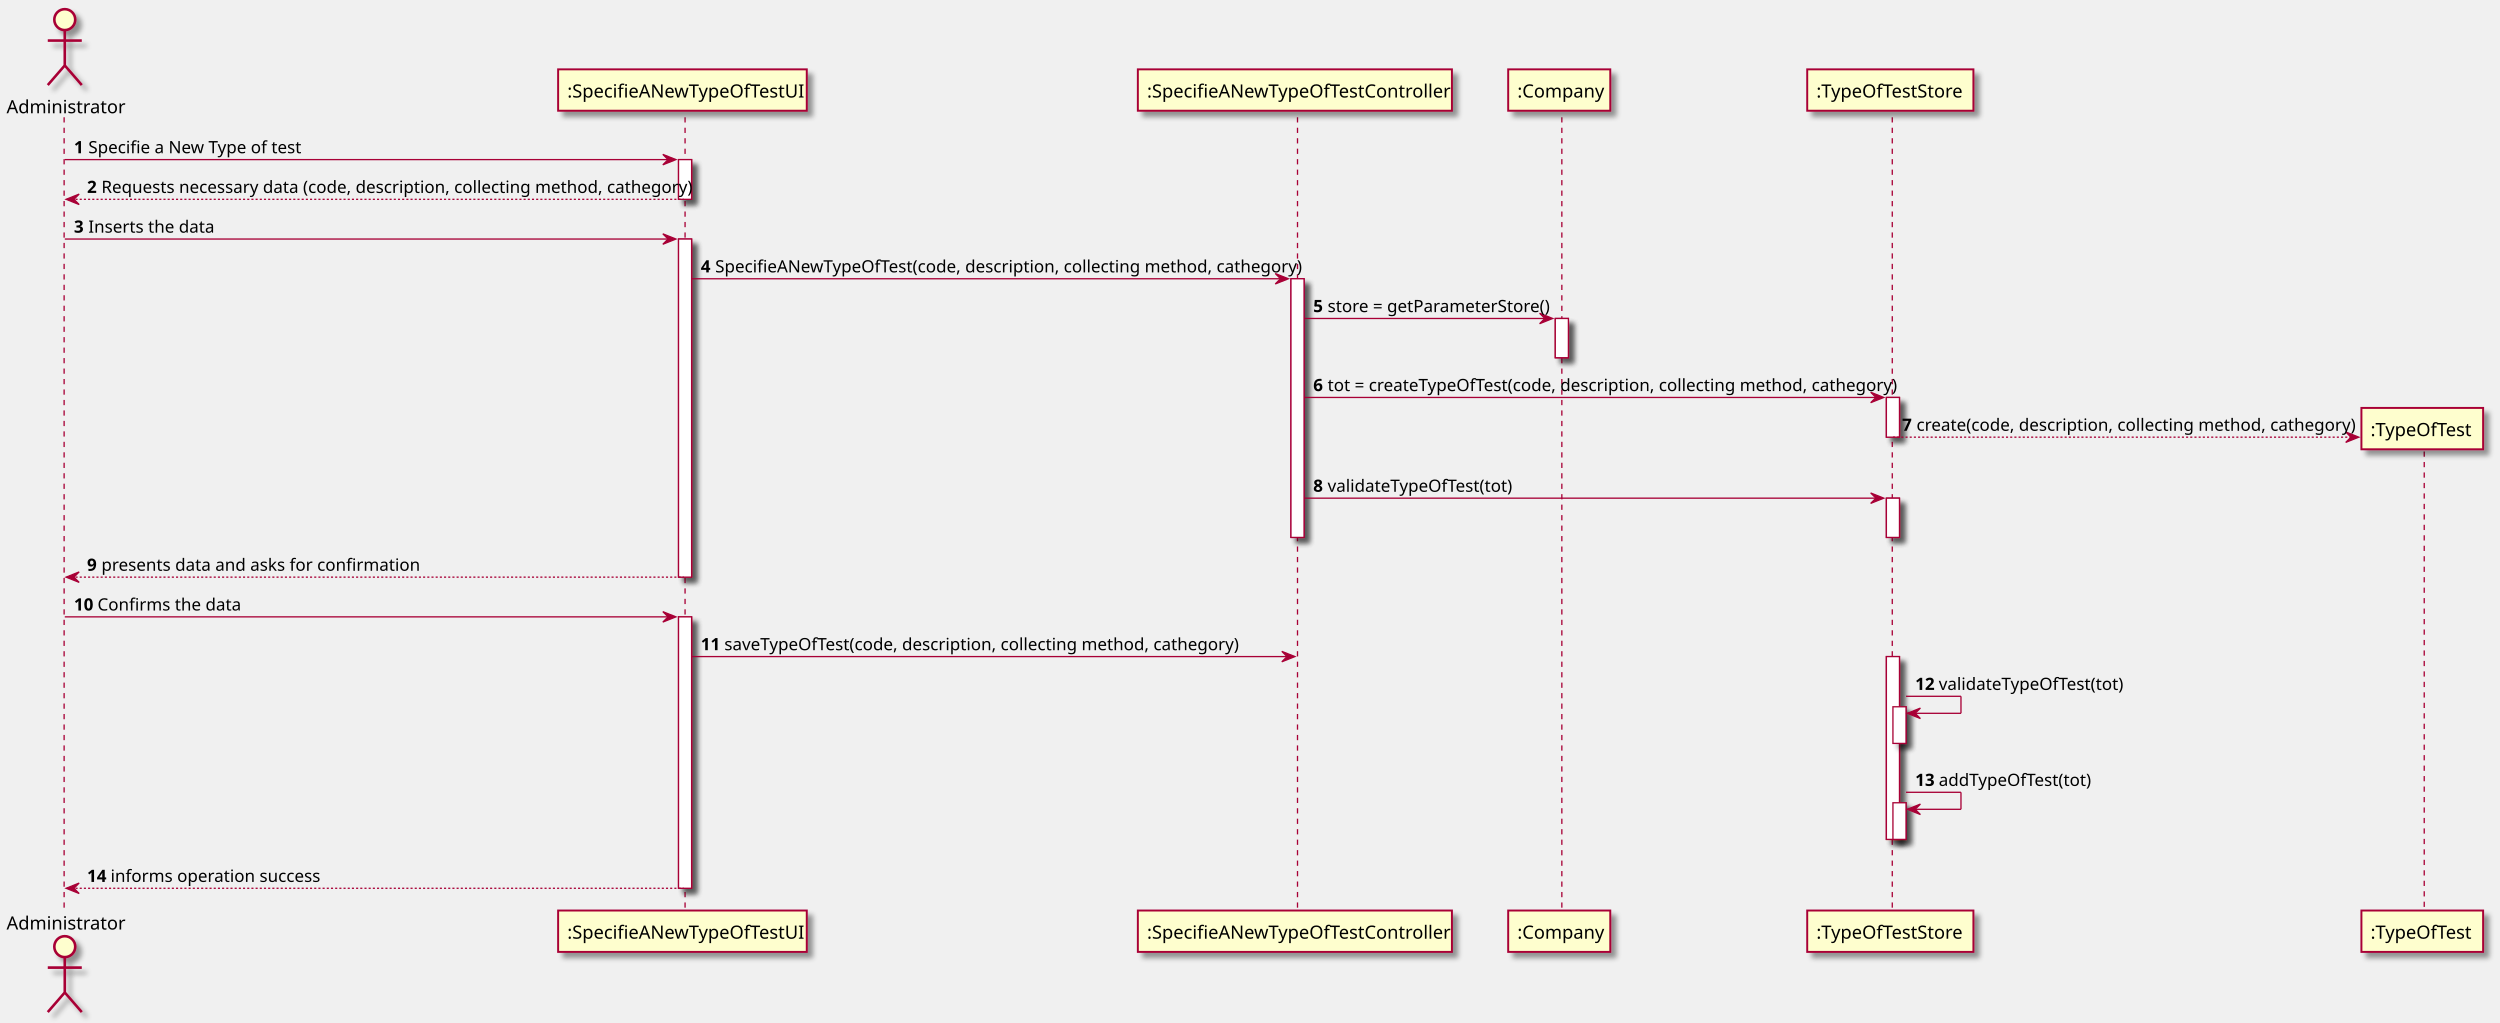
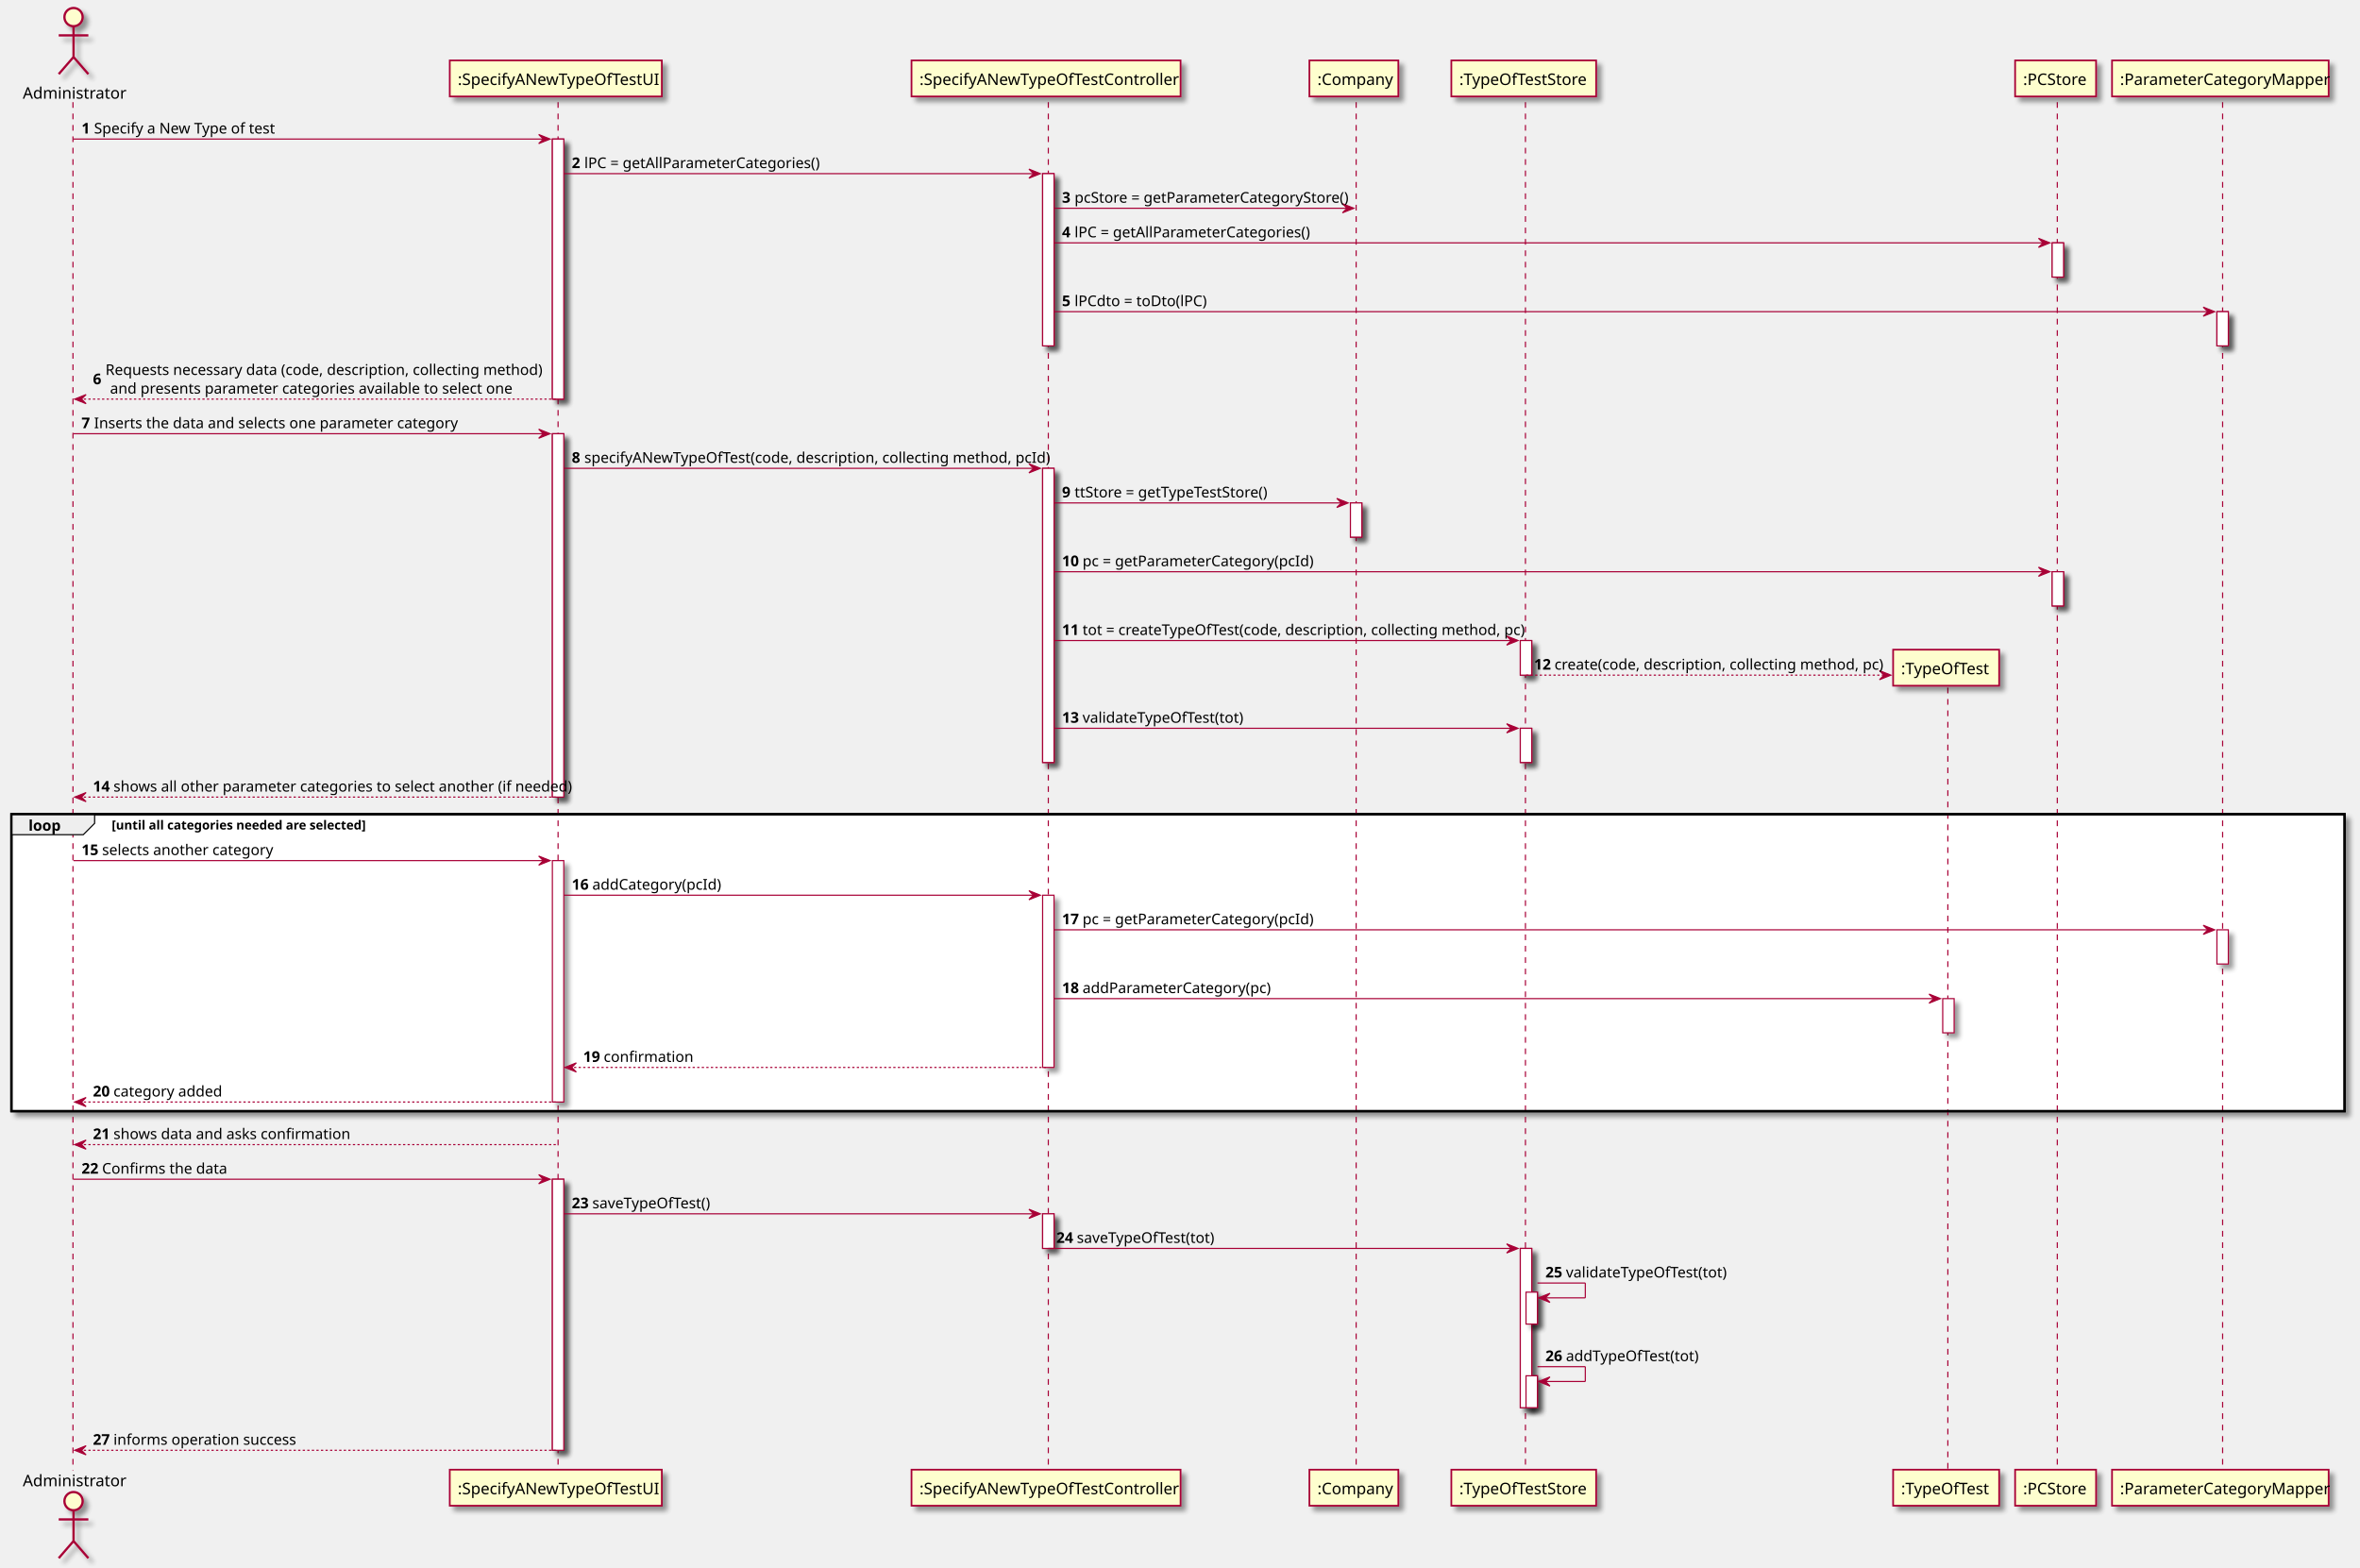
- <svg xmlns="http://www.w3.org/2000/svg" contentScriptType="application/ecmascript" contentStyleType="text/css" height="977.5px" preserveAspectRatio="none" style="width:2388px;height:977px;" version="1.1" viewBox="0 0 2388 977" width="2388.75px" zoomAndPan="magnify">
+ <svg xmlns="http://www.w3.org/2000/svg" contentScriptType="application/ecmascript" contentStyleType="text/css" height="1375px" preserveAspectRatio="none" style="width:2070px;height:1375px;" version="1.1" viewBox="0 0 2070 1375" width="2070px" zoomAndPan="magnify">
  <defs>
-     <filter height="300%" id="f1lvmnjxryd5dr" width="300%" x="-1" y="-1">
-       <feGaussianBlur result="blurOut" stdDeviation="2.5" />
+     <filter height="300%" id="f1ta4ekuv0ef0b" width="300%" x="-1" y="-1">
+       <feGaussianBlur result="blurOut" stdDeviation="2.0" />
      <feColorMatrix in="blurOut" result="blurOut2" type="matrix" values="0 0 0 0 0 0 0 0 0 0 0 0 0 0 0 0 0 0 .4 0" />
-       <feOffset dx="5.0" dy="5.0" in="blurOut2" result="blurOut3" />
+       <feOffset dx="4.0" dy="4.0" in="blurOut2" result="blurOut3" />
      <feBlend in="SourceGraphic" in2="blurOut3" mode="normal" />
    </filter>
  </defs>
  <g>
-     <rect fill="#FFFFFF" filter="url(#f1lvmnjxryd5dr)" height="37.94" style="stroke:#A80036;stroke-width:1.25;" width="12.5" x="648.125" y="152.451" />
-     <rect fill="#FFFFFF" filter="url(#f1lvmnjxryd5dr)" height="322.959" style="stroke:#A80036;stroke-width:1.25;" width="12.5" x="648.125" y="228.33" />
-     <rect fill="#FFFFFF" filter="url(#f1lvmnjxryd5dr)" height="259.258" style="stroke:#A80036;stroke-width:1.25;" width="12.5" x="648.125" y="589.229" />
-     <rect fill="#FFFFFF" filter="url(#f1lvmnjxryd5dr)" height="247.08" style="stroke:#A80036;stroke-width:1.25;" width="12.5" x="1233.125" y="266.269" />
-     <rect fill="#FFFFFF" filter="url(#f1lvmnjxryd5dr)" height="37.5" style="stroke:#A80036;stroke-width:1.25;" width="12.5" x="1485.625" y="304.209" />
-     <rect fill="#FFFFFF" filter="url(#f1lvmnjxryd5dr)" height="37.94" style="stroke:#A80036;stroke-width:1.25;" width="12.5" x="1801.875" y="379.648" />
-     <rect fill="#FFFFFF" filter="url(#f1lvmnjxryd5dr)" height="37.5" style="stroke:#A80036;stroke-width:1.25;" width="12.5" x="1801.875" y="475.85" />
-     <rect fill="#FFFFFF" filter="url(#f1lvmnjxryd5dr)" height="174.629" style="stroke:#A80036;stroke-width:1.25;" width="12.5" x="1801.875" y="627.168" />
-     <rect fill="#FFFFFF" filter="url(#f1lvmnjxryd5dr)" height="35" style="stroke:#A80036;stroke-width:1.25;" width="12.5" x="1808.125" y="675.107" />
-     <rect fill="#FFFFFF" filter="url(#f1lvmnjxryd5dr)" height="35" style="stroke:#A80036;stroke-width:1.25;" width="12.5" x="1808.125" y="766.797" />
-     <line style="stroke:#A80036;stroke-width:1.25;stroke-dasharray:5.0,5.0;" x1="61.25" x2="61.25" y1="112.012" y2="870.986" />
-     <line style="stroke:#A80036;stroke-width:1.25;stroke-dasharray:5.0,5.0;" x1="654.375" x2="654.375" y1="112.012" y2="870.986" />
-     <line style="stroke:#A80036;stroke-width:1.25;stroke-dasharray:5.0,5.0;" x1="1239.375" x2="1239.375" y1="112.012" y2="870.986" />
-     <line style="stroke:#A80036;stroke-width:1.25;stroke-dasharray:5.0,5.0;" x1="1491.875" x2="1491.875" y1="112.012" y2="870.986" />
-     <line style="stroke:#A80036;stroke-width:1.25;stroke-dasharray:5.0,5.0;" x1="1807.5" x2="1807.5" y1="112.012" y2="870.986" />
-     <line style="stroke:#A80036;stroke-width:1.25;stroke-dasharray:5.0,5.0;" x1="2315.625" x2="2315.625" y1="431.279" y2="870.986" />
-     <text fill="#000000" font-family="sans-serif" font-size="17.5" lengthAdjust="spacing" textLength="103.75" x="6.25" y="108.166">Administrator</text>
-     <ellipse cx="61.875" cy="18.75" fill="#FEFECE" filter="url(#f1lvmnjxryd5dr)" rx="10" ry="10" style="stroke:#A80036;stroke-width:2.5;" />
-     <path d="M61.875,28.75 L61.875,62.5 M45.625,38.75 L78.125,38.75 M61.875,62.5 L45.625,81.25 M61.875,62.5 L78.125,81.25 " fill="none" filter="url(#f1lvmnjxryd5dr)" style="stroke:#A80036;stroke-width:2.5;" />
-     <text fill="#000000" font-family="sans-serif" font-size="17.5" lengthAdjust="spacing" textLength="103.75" x="6.25" y="887.903">Administrator</text>
-     <ellipse cx="61.875" cy="904.248" fill="#FEFECE" filter="url(#f1lvmnjxryd5dr)" rx="10" ry="10" style="stroke:#A80036;stroke-width:2.5;" />
-     <path d="M61.875,914.248 L61.875,947.998 M45.625,924.248 L78.125,924.248 M61.875,947.998 L45.625,966.748 M61.875,947.998 L78.125,966.748 " fill="none" filter="url(#f1lvmnjxryd5dr)" style="stroke:#A80036;stroke-width:2.5;" />
-     <rect fill="#FEFECE" filter="url(#f1lvmnjxryd5dr)" height="39.512" style="stroke:#A80036;stroke-width:1.875;" width="237.5" x="533.125" y="66.25" />
-     <text fill="#000000" font-family="sans-serif" font-size="17.5" lengthAdjust="spacing" textLength="220" x="541.875" y="93.166">:SpecifieANewTypeOfTestUI</text>
-     <rect fill="#FEFECE" filter="url(#f1lvmnjxryd5dr)" height="39.512" style="stroke:#A80036;stroke-width:1.875;" width="237.5" x="533.125" y="869.736" />
-     <text fill="#000000" font-family="sans-serif" font-size="17.5" lengthAdjust="spacing" textLength="220" x="541.875" y="896.653">:SpecifieANewTypeOfTestUI</text>
-     <rect fill="#FEFECE" filter="url(#f1lvmnjxryd5dr)" height="39.512" style="stroke:#A80036;stroke-width:1.875;" width="300" x="1086.875" y="66.25" />
-     <text fill="#000000" font-family="sans-serif" font-size="17.5" lengthAdjust="spacing" textLength="282.5" x="1095.625" y="93.166">:SpecifieANewTypeOfTestController</text>
-     <rect fill="#FEFECE" filter="url(#f1lvmnjxryd5dr)" height="39.512" style="stroke:#A80036;stroke-width:1.875;" width="300" x="1086.875" y="869.736" />
-     <text fill="#000000" font-family="sans-serif" font-size="17.5" lengthAdjust="spacing" textLength="282.5" x="1095.625" y="896.653">:SpecifieANewTypeOfTestController</text>
-     <rect fill="#FEFECE" filter="url(#f1lvmnjxryd5dr)" height="39.512" style="stroke:#A80036;stroke-width:1.875;" width="97.5" x="1440.625" y="66.25" />
-     <text fill="#000000" font-family="sans-serif" font-size="17.5" lengthAdjust="spacing" textLength="80" x="1449.375" y="93.166">:Company</text>
-     <rect fill="#FEFECE" filter="url(#f1lvmnjxryd5dr)" height="39.512" style="stroke:#A80036;stroke-width:1.875;" width="97.5" x="1440.625" y="869.736" />
-     <text fill="#000000" font-family="sans-serif" font-size="17.5" lengthAdjust="spacing" textLength="80" x="1449.375" y="896.653">:Company</text>
-     <rect fill="#FEFECE" filter="url(#f1lvmnjxryd5dr)" height="39.512" style="stroke:#A80036;stroke-width:1.875;" width="158.75" x="1726.25" y="66.25" />
-     <text fill="#000000" font-family="sans-serif" font-size="17.5" lengthAdjust="spacing" textLength="141.25" x="1735" y="93.166">:TypeOfTestStore</text>
-     <rect fill="#FEFECE" filter="url(#f1lvmnjxryd5dr)" height="39.512" style="stroke:#A80036;stroke-width:1.875;" width="158.75" x="1726.25" y="869.736" />
-     <text fill="#000000" font-family="sans-serif" font-size="17.5" lengthAdjust="spacing" textLength="141.25" x="1735" y="896.653">:TypeOfTestStore</text>
-     <rect fill="#FEFECE" filter="url(#f1lvmnjxryd5dr)" height="39.512" style="stroke:#A80036;stroke-width:1.875;" width="116.25" x="2255.625" y="869.736" />
-     <text fill="#000000" font-family="sans-serif" font-size="17.5" lengthAdjust="spacing" textLength="98.75" x="2264.375" y="896.653">:TypeOfTest</text>
-     <rect fill="#FFFFFF" filter="url(#f1lvmnjxryd5dr)" height="37.94" style="stroke:#A80036;stroke-width:1.25;" width="12.5" x="648.125" y="152.451" />
-     <rect fill="#FFFFFF" filter="url(#f1lvmnjxryd5dr)" height="322.959" style="stroke:#A80036;stroke-width:1.25;" width="12.5" x="648.125" y="228.33" />
-     <rect fill="#FFFFFF" filter="url(#f1lvmnjxryd5dr)" height="259.258" style="stroke:#A80036;stroke-width:1.25;" width="12.5" x="648.125" y="589.229" />
-     <rect fill="#FFFFFF" filter="url(#f1lvmnjxryd5dr)" height="247.08" style="stroke:#A80036;stroke-width:1.25;" width="12.5" x="1233.125" y="266.269" />
-     <rect fill="#FFFFFF" filter="url(#f1lvmnjxryd5dr)" height="37.5" style="stroke:#A80036;stroke-width:1.25;" width="12.5" x="1485.625" y="304.209" />
-     <rect fill="#FFFFFF" filter="url(#f1lvmnjxryd5dr)" height="37.94" style="stroke:#A80036;stroke-width:1.25;" width="12.5" x="1801.875" y="379.648" />
-     <rect fill="#FFFFFF" filter="url(#f1lvmnjxryd5dr)" height="37.5" style="stroke:#A80036;stroke-width:1.25;" width="12.5" x="1801.875" y="475.85" />
-     <rect fill="#FFFFFF" filter="url(#f1lvmnjxryd5dr)" height="174.629" style="stroke:#A80036;stroke-width:1.25;" width="12.5" x="1801.875" y="627.168" />
-     <rect fill="#FFFFFF" filter="url(#f1lvmnjxryd5dr)" height="35" style="stroke:#A80036;stroke-width:1.25;" width="12.5" x="1808.125" y="675.107" />
-     <rect fill="#FFFFFF" filter="url(#f1lvmnjxryd5dr)" height="35" style="stroke:#A80036;stroke-width:1.25;" width="12.5" x="1808.125" y="766.797" />
-     <polygon fill="#A80036" points="633.125,147.451,645.625,152.451,633.125,157.451,638.125,152.451" style="stroke:#A80036;stroke-width:1.25;" />
-     <line style="stroke:#A80036;stroke-width:1.25;" x1="61.875" x2="640.625" y1="152.451" y2="152.451" />
-     <text fill="#000000" font-family="sans-serif" font-size="16.25" font-weight="bold" lengthAdjust="spacing" textLength="8.75" x="70.625" y="146.381">1</text>
-     <text fill="#000000" font-family="sans-serif" font-size="16.25" lengthAdjust="spacing" textLength="197.5" x="84.375" y="146.381">Specifie a New Type of test</text>
-     <polygon fill="#A80036" points="75.625,185.391,63.125,190.391,75.625,195.391,70.625,190.391" style="stroke:#A80036;stroke-width:1.25;" />
-     <line style="stroke:#A80036;stroke-width:1.25;stroke-dasharray:2.0,2.0;" x1="68.125" x2="653.125" y1="190.391" y2="190.391" />
-     <text fill="#000000" font-family="sans-serif" font-size="16.25" font-weight="bold" lengthAdjust="spacing" textLength="8.75" x="83.125" y="184.32">2</text>
-     <text fill="#000000" font-family="sans-serif" font-size="16.25" lengthAdjust="spacing" textLength="542.5" x="96.875" y="184.32">Requests necessary data (code, description, collecting method, cathegory)</text>
-     <polygon fill="#A80036" points="633.125,223.33,645.625,228.33,633.125,233.33,638.125,228.33" style="stroke:#A80036;stroke-width:1.25;" />
-     <line style="stroke:#A80036;stroke-width:1.25;" x1="61.875" x2="640.625" y1="228.33" y2="228.33" />
-     <text fill="#000000" font-family="sans-serif" font-size="16.25" font-weight="bold" lengthAdjust="spacing" textLength="8.75" x="70.625" y="222.26">3</text>
-     <text fill="#000000" font-family="sans-serif" font-size="16.25" lengthAdjust="spacing" textLength="112.5" x="84.375" y="222.26">Inserts the data</text>
-     <polygon fill="#A80036" points="1218.125,261.269,1230.625,266.269,1218.125,271.269,1223.125,266.269" style="stroke:#A80036;stroke-width:1.25;" />
-     <line style="stroke:#A80036;stroke-width:1.25;" x1="660.625" x2="1225.625" y1="266.269" y2="266.269" />
-     <text fill="#000000" font-family="sans-serif" font-size="16.25" font-weight="bold" lengthAdjust="spacing" textLength="8.75" x="669.375" y="260.199">4</text>
-     <text fill="#000000" font-family="sans-serif" font-size="16.25" lengthAdjust="spacing" textLength="535" x="683.125" y="260.199">SpecifieANewTypeOfTest(code, description, collecting method, cathegory)</text>
-     <polygon fill="#A80036" points="1470.625,299.209,1483.125,304.209,1470.625,309.209,1475.625,304.209" style="stroke:#A80036;stroke-width:1.25;" />
-     <line style="stroke:#A80036;stroke-width:1.25;" x1="1245.625" x2="1478.125" y1="304.209" y2="304.209" />
-     <text fill="#000000" font-family="sans-serif" font-size="16.25" font-weight="bold" lengthAdjust="spacing" textLength="8.75" x="1254.375" y="298.138">5</text>
-     <text fill="#000000" font-family="sans-serif" font-size="16.25" lengthAdjust="spacing" textLength="202.5" x="1268.125" y="298.138">store = getParameterStore()</text>
-     <polygon fill="#A80036" points="1786.875,374.648,1799.375,379.648,1786.875,384.648,1791.875,379.648" style="stroke:#A80036;stroke-width:1.25;" />
-     <line style="stroke:#A80036;stroke-width:1.25;" x1="1245.625" x2="1794.375" y1="379.648" y2="379.648" />
-     <text fill="#000000" font-family="sans-serif" font-size="16.25" font-weight="bold" lengthAdjust="spacing" textLength="8.75" x="1254.375" y="373.578">6</text>
-     <text fill="#000000" font-family="sans-serif" font-size="16.25" lengthAdjust="spacing" textLength="518.75" x="1268.125" y="373.578">tot = createTypeOfTest(code, description, collecting method, cathegory)</text>
-     <polygon fill="#A80036" points="2240.625,412.588,2253.125,417.588,2240.625,422.588,2245.625,417.588" style="stroke:#A80036;stroke-width:1.25;" />
-     <line style="stroke:#A80036;stroke-width:1.25;stroke-dasharray:2.0,2.0;" x1="1808.125" x2="2248.125" y1="417.588" y2="417.588" />
-     <text fill="#000000" font-family="sans-serif" font-size="16.25" font-weight="bold" lengthAdjust="spacing" textLength="8.75" x="1816.875" y="411.517">7</text>
-     <text fill="#000000" font-family="sans-serif" font-size="16.25" lengthAdjust="spacing" textLength="397.5" x="1830.625" y="411.517">create(code, description, collecting method, cathegory)</text>
-     <rect fill="#FEFECE" filter="url(#f1lvmnjxryd5dr)" height="39.512" style="stroke:#A80036;stroke-width:1.875;" width="116.25" x="2255.625" y="389.648" />
-     <text fill="#000000" font-family="sans-serif" font-size="17.5" lengthAdjust="spacing" textLength="98.75" x="2264.375" y="416.565">:TypeOfTest</text>
-     <polygon fill="#A80036" points="1786.875,470.85,1799.375,475.85,1786.875,480.85,1791.875,475.85" style="stroke:#A80036;stroke-width:1.25;" />
-     <line style="stroke:#A80036;stroke-width:1.25;" x1="1245.625" x2="1794.375" y1="475.85" y2="475.85" />
-     <text fill="#000000" font-family="sans-serif" font-size="16.25" font-weight="bold" lengthAdjust="spacing" textLength="8.75" x="1254.375" y="469.779">8</text>
-     <text fill="#000000" font-family="sans-serif" font-size="16.25" lengthAdjust="spacing" textLength="165" x="1268.125" y="469.779">validateTypeOfTest(tot)</text>
-     <polygon fill="#A80036" points="75.625,546.289,63.125,551.289,75.625,556.289,70.625,551.289" style="stroke:#A80036;stroke-width:1.25;" />
-     <line style="stroke:#A80036;stroke-width:1.25;stroke-dasharray:2.0,2.0;" x1="68.125" x2="653.125" y1="551.289" y2="551.289" />
-     <text fill="#000000" font-family="sans-serif" font-size="16.25" font-weight="bold" lengthAdjust="spacing" textLength="8.75" x="83.125" y="545.218">9</text>
-     <text fill="#000000" font-family="sans-serif" font-size="16.25" lengthAdjust="spacing" textLength="285" x="96.875" y="545.218">presents data and asks for confirmation</text>
-     <polygon fill="#A80036" points="633.125,584.229,645.625,589.229,633.125,594.229,638.125,589.229" style="stroke:#A80036;stroke-width:1.25;" />
-     <line style="stroke:#A80036;stroke-width:1.25;" x1="61.875" x2="640.625" y1="589.229" y2="589.229" />
-     <text fill="#000000" font-family="sans-serif" font-size="16.25" font-weight="bold" lengthAdjust="spacing" textLength="17.5" x="70.625" y="583.158">10</text>
-     <text fill="#000000" font-family="sans-serif" font-size="16.25" lengthAdjust="spacing" textLength="127.5" x="93.125" y="583.158">Confirms the data</text>
-     <polygon fill="#A80036" points="1224.375,622.168,1236.875,627.168,1224.375,632.168,1229.375,627.168" style="stroke:#A80036;stroke-width:1.25;" />
-     <line style="stroke:#A80036;stroke-width:1.25;" x1="660.625" x2="1231.875" y1="627.168" y2="627.168" />
-     <text fill="#000000" font-family="sans-serif" font-size="16.25" font-weight="bold" lengthAdjust="spacing" textLength="17.5" x="669.375" y="621.097">11</text>
-     <text fill="#000000" font-family="sans-serif" font-size="16.25" lengthAdjust="spacing" textLength="467.5" x="691.875" y="621.097">saveTypeOfTest(code, description, collecting method, cathegory)</text>
-     <line style="stroke:#A80036;stroke-width:1.25;" x1="1820.625" x2="1873.125" y1="665.107" y2="665.107" />
-     <line style="stroke:#A80036;stroke-width:1.25;" x1="1873.125" x2="1873.125" y1="665.107" y2="681.357" />
-     <line style="stroke:#A80036;stroke-width:1.25;" x1="1821.875" x2="1873.125" y1="681.357" y2="681.357" />
-     <polygon fill="#A80036" points="1834.375,676.357,1821.875,681.357,1834.375,686.357,1829.375,681.357" style="stroke:#A80036;stroke-width:1.25;" />
-     <text fill="#000000" font-family="sans-serif" font-size="16.25" font-weight="bold" lengthAdjust="spacing" textLength="17.5" x="1829.375" y="659.037">12</text>
-     <text fill="#000000" font-family="sans-serif" font-size="16.25" lengthAdjust="spacing" textLength="165" x="1851.875" y="659.037">validateTypeOfTest(tot)</text>
-     <line style="stroke:#A80036;stroke-width:1.25;" x1="1820.625" x2="1873.125" y1="756.797" y2="756.797" />
-     <line style="stroke:#A80036;stroke-width:1.25;" x1="1873.125" x2="1873.125" y1="756.797" y2="773.047" />
-     <line style="stroke:#A80036;stroke-width:1.25;" x1="1821.875" x2="1873.125" y1="773.047" y2="773.047" />
-     <polygon fill="#A80036" points="1834.375,768.047,1821.875,773.047,1834.375,778.047,1829.375,773.047" style="stroke:#A80036;stroke-width:1.25;" />
-     <text fill="#000000" font-family="sans-serif" font-size="16.25" font-weight="bold" lengthAdjust="spacing" textLength="17.5" x="1829.375" y="750.726">13</text>
-     <text fill="#000000" font-family="sans-serif" font-size="16.25" lengthAdjust="spacing" textLength="137.5" x="1851.875" y="750.726">addTypeOfTest(tot)</text>
-     <polygon fill="#A80036" points="75.625,843.486,63.125,848.486,75.625,853.486,70.625,848.486" style="stroke:#A80036;stroke-width:1.25;" />
-     <line style="stroke:#A80036;stroke-width:1.25;stroke-dasharray:2.0,2.0;" x1="68.125" x2="653.125" y1="848.486" y2="848.486" />
-     <text fill="#000000" font-family="sans-serif" font-size="16.25" font-weight="bold" lengthAdjust="spacing" textLength="17.5" x="83.125" y="842.416">14</text>
-     <text fill="#000000" font-family="sans-serif" font-size="16.25" lengthAdjust="spacing" textLength="190" x="105.625" y="842.416">informs operation success</text>
+     <rect fill="#FFFFFF" filter="url(#f1ta4ekuv0ef0b)" height="228.109" style="stroke:#A80036;stroke-width:1.0;" width="10" x="484.5" y="121.961" />
+     <rect fill="#FFFFFF" filter="url(#f1ta4ekuv0ef0b)" height="318.719" style="stroke:#A80036;stroke-width:1.0;" width="10" x="484.5" y="380.422" />
+     <rect fill="#FFFFFF" filter="url(#f1ta4ekuv0ef0b)" height="211.758" style="stroke:#A80036;stroke-width:1.0;" width="10" x="484.5" y="754.844" />
+     <rect fill="#FFFFFF" filter="url(#f1ta4ekuv0ef0b)" height="237.758" style="stroke:#A80036;stroke-width:1.0;" width="10" x="484.5" y="1034.305" />
+     <rect fill="#FFFFFF" filter="url(#f1ta4ekuv0ef0b)" height="151.055" style="stroke:#A80036;stroke-width:1.0;" width="10" x="914.5" y="152.312" />
+     <rect fill="#FFFFFF" filter="url(#f1ta4ekuv0ef0b)" height="258.016" style="stroke:#A80036;stroke-width:1.0;" width="10" x="914.5" y="410.773" />
+     <rect fill="#FFFFFF" filter="url(#f1ta4ekuv0ef0b)" height="151.055" style="stroke:#A80036;stroke-width:1.0;" width="10" x="914.5" y="785.195" />
+     <rect fill="#FFFFFF" filter="url(#f1ta4ekuv0ef0b)" height="30.352" style="stroke:#A80036;stroke-width:1.0;" width="10" x="914.5" y="1064.656" />
+     <rect fill="#FFFFFF" filter="url(#f1ta4ekuv0ef0b)" height="30" style="stroke:#A80036;stroke-width:1.0;" width="10" x="1184.5" y="441.125" />
+     <rect fill="#FFFFFF" filter="url(#f1ta4ekuv0ef0b)" height="30.352" style="stroke:#A80036;stroke-width:1.0;" width="10" x="1333.5" y="561.828" />
+     <rect fill="#FFFFFF" filter="url(#f1ta4ekuv0ef0b)" height="30" style="stroke:#A80036;stroke-width:1.0;" width="10" x="1333.5" y="638.789" />
+     <rect fill="#FFFFFF" filter="url(#f1ta4ekuv0ef0b)" height="139.703" style="stroke:#A80036;stroke-width:1.0;" width="10" x="1333.5" y="1095.008" />
+     <rect fill="#FFFFFF" filter="url(#f1ta4ekuv0ef0b)" height="28" style="stroke:#A80036;stroke-width:1.0;" width="10" x="1338.5" y="1133.359" />
+     <rect fill="#FFFFFF" filter="url(#f1ta4ekuv0ef0b)" height="28" style="stroke:#A80036;stroke-width:1.0;" width="10" x="1338.5" y="1206.711" />
+     <rect fill="#FFFFFF" filter="url(#f1ta4ekuv0ef0b)" height="30" style="stroke:#A80036;stroke-width:1.0;" width="10" x="1704" y="875.898" />
+     <rect fill="#FFFFFF" filter="url(#f1ta4ekuv0ef0b)" height="30" style="stroke:#A80036;stroke-width:1.0;" width="10" x="1800" y="213.016" />
+     <rect fill="#FFFFFF" filter="url(#f1ta4ekuv0ef0b)" height="30" style="stroke:#A80036;stroke-width:1.0;" width="10" x="1800" y="501.477" />
+     <rect fill="#FFFFFF" filter="url(#f1ta4ekuv0ef0b)" height="30" style="stroke:#A80036;stroke-width:1.0;" width="10" x="1944.5" y="273.367" />
+     <rect fill="#FFFFFF" filter="url(#f1ta4ekuv0ef0b)" height="30" style="stroke:#A80036;stroke-width:1.0;" width="10" x="1944.5" y="815.547" />
+     <rect fill="#FFFFFF" filter="url(#f1ta4ekuv0ef0b)" height="260.461" style="stroke:#000000;stroke-width:2.0;" width="2046.5" x="10" y="714.141" />
+     <line style="stroke:#A80036;stroke-width:1.0;stroke-dasharray:5.0,5.0;" x1="64" x2="64" y1="89.609" y2="1290.062" />
+     <line style="stroke:#A80036;stroke-width:1.0;stroke-dasharray:5.0,5.0;" x1="489.5" x2="489.5" y1="89.609" y2="1290.062" />
+     <line style="stroke:#A80036;stroke-width:1.0;stroke-dasharray:5.0,5.0;" x1="919.5" x2="919.5" y1="89.609" y2="1290.062" />
+     <line style="stroke:#A80036;stroke-width:1.0;stroke-dasharray:5.0,5.0;" x1="1189.5" x2="1189.5" y1="89.609" y2="1290.062" />
+     <line style="stroke:#A80036;stroke-width:1.0;stroke-dasharray:5.0,5.0;" x1="1338" x2="1338" y1="89.609" y2="1290.062" />
+     <line style="stroke:#A80036;stroke-width:1.0;stroke-dasharray:5.0,5.0;" x1="1708.5" x2="1708.5" y1="603.133" y2="1290.062" />
+     <line style="stroke:#A80036;stroke-width:1.0;stroke-dasharray:5.0,5.0;" x1="1804.5" x2="1804.5" y1="89.609" y2="1290.062" />
+     <line style="stroke:#A80036;stroke-width:1.0;stroke-dasharray:5.0,5.0;" x1="1949.5" x2="1949.5" y1="89.609" y2="1290.062" />
+     <text fill="#000000" font-family="sans-serif" font-size="14" lengthAdjust="spacing" textLength="83" x="20" y="86.533">Administrator</text>
+     <ellipse cx="64.5" cy="15" fill="#FEFECE" filter="url(#f1ta4ekuv0ef0b)" rx="8" ry="8" style="stroke:#A80036;stroke-width:2.0;" />
+     <path d="M64.5,23 L64.5,50 M51.5,31 L77.5,31 M64.5,50 L51.5,65 M64.5,50 L77.5,65 " fill="none" filter="url(#f1ta4ekuv0ef0b)" style="stroke:#A80036;stroke-width:2.0;" />
+     <text fill="#000000" font-family="sans-serif" font-size="14" lengthAdjust="spacing" textLength="83" x="20" y="1303.596">Administrator</text>
+     <ellipse cx="64.5" cy="1316.672" fill="#FEFECE" filter="url(#f1ta4ekuv0ef0b)" rx="8" ry="8" style="stroke:#A80036;stroke-width:2.0;" />
+     <path d="M64.5,1324.672 L64.5,1351.672 M51.5,1332.672 L77.5,1332.672 M64.5,1351.672 L51.5,1366.672 M64.5,1351.672 L77.5,1366.672 " fill="none" filter="url(#f1ta4ekuv0ef0b)" style="stroke:#A80036;stroke-width:2.0;" />
+     <rect fill="#FEFECE" filter="url(#f1ta4ekuv0ef0b)" height="31.609" style="stroke:#A80036;stroke-width:1.5;" width="186" x="394.5" y="53" />
+     <text fill="#000000" font-family="sans-serif" font-size="14" lengthAdjust="spacing" textLength="172" x="401.5" y="74.533">:SpecifyANewTypeOfTestUI</text>
+     <rect fill="#FEFECE" filter="url(#f1ta4ekuv0ef0b)" height="31.609" style="stroke:#A80036;stroke-width:1.5;" width="186" x="394.5" y="1289.062" />
+     <text fill="#000000" font-family="sans-serif" font-size="14" lengthAdjust="spacing" textLength="172" x="401.5" y="1310.596">:SpecifyANewTypeOfTestUI</text>
+     <rect fill="#FEFECE" filter="url(#f1ta4ekuv0ef0b)" height="31.609" style="stroke:#A80036;stroke-width:1.5;" width="236" x="799.5" y="53" />
+     <text fill="#000000" font-family="sans-serif" font-size="14" lengthAdjust="spacing" textLength="222" x="806.5" y="74.533">:SpecifyANewTypeOfTestController</text>
+     <rect fill="#FEFECE" filter="url(#f1ta4ekuv0ef0b)" height="31.609" style="stroke:#A80036;stroke-width:1.5;" width="236" x="799.5" y="1289.062" />
+     <text fill="#000000" font-family="sans-serif" font-size="14" lengthAdjust="spacing" textLength="222" x="806.5" y="1310.596">:SpecifyANewTypeOfTestController</text>
+     <rect fill="#FEFECE" filter="url(#f1ta4ekuv0ef0b)" height="31.609" style="stroke:#A80036;stroke-width:1.5;" width="78" x="1148.5" y="53" />
+     <text fill="#000000" font-family="sans-serif" font-size="14" lengthAdjust="spacing" textLength="64" x="1155.5" y="74.533">:Company</text>
+     <rect fill="#FEFECE" filter="url(#f1ta4ekuv0ef0b)" height="31.609" style="stroke:#A80036;stroke-width:1.5;" width="78" x="1148.5" y="1289.062" />
+     <text fill="#000000" font-family="sans-serif" font-size="14" lengthAdjust="spacing" textLength="64" x="1155.5" y="1310.596">:Company</text>
+     <rect fill="#FEFECE" filter="url(#f1ta4ekuv0ef0b)" height="31.609" style="stroke:#A80036;stroke-width:1.5;" width="127" x="1273" y="53" />
+     <text fill="#000000" font-family="sans-serif" font-size="14" lengthAdjust="spacing" textLength="113" x="1280" y="74.533">:TypeOfTestStore</text>
+     <rect fill="#FEFECE" filter="url(#f1ta4ekuv0ef0b)" height="31.609" style="stroke:#A80036;stroke-width:1.5;" width="127" x="1273" y="1289.062" />
+     <text fill="#000000" font-family="sans-serif" font-size="14" lengthAdjust="spacing" textLength="113" x="1280" y="1310.596">:TypeOfTestStore</text>
+     <rect fill="#FEFECE" filter="url(#f1ta4ekuv0ef0b)" height="31.609" style="stroke:#A80036;stroke-width:1.5;" width="93" x="1660.5" y="1289.062" />
+     <text fill="#000000" font-family="sans-serif" font-size="14" lengthAdjust="spacing" textLength="79" x="1667.5" y="1310.596">:TypeOfTest</text>
+     <rect fill="#FEFECE" filter="url(#f1ta4ekuv0ef0b)" height="31.609" style="stroke:#A80036;stroke-width:1.5;" width="71" x="1767.5" y="53" />
+     <text fill="#000000" font-family="sans-serif" font-size="14" lengthAdjust="spacing" textLength="57" x="1774.5" y="74.533">:PCStore</text>
+     <rect fill="#FEFECE" filter="url(#f1ta4ekuv0ef0b)" height="31.609" style="stroke:#A80036;stroke-width:1.5;" width="71" x="1767.5" y="1289.062" />
+     <text fill="#000000" font-family="sans-serif" font-size="14" lengthAdjust="spacing" textLength="57" x="1774.5" y="1310.596">:PCStore</text>
+     <rect fill="#FEFECE" filter="url(#f1ta4ekuv0ef0b)" height="31.609" style="stroke:#A80036;stroke-width:1.5;" width="190" x="1852.5" y="53" />
+     <text fill="#000000" font-family="sans-serif" font-size="14" lengthAdjust="spacing" textLength="176" x="1859.5" y="74.533">:ParameterCategoryMapper</text>
+     <rect fill="#FEFECE" filter="url(#f1ta4ekuv0ef0b)" height="31.609" style="stroke:#A80036;stroke-width:1.5;" width="190" x="1852.5" y="1289.062" />
+     <text fill="#000000" font-family="sans-serif" font-size="14" lengthAdjust="spacing" textLength="176" x="1859.5" y="1310.596">:ParameterCategoryMapper</text>
+     <rect fill="#FFFFFF" filter="url(#f1ta4ekuv0ef0b)" height="228.109" style="stroke:#A80036;stroke-width:1.0;" width="10" x="484.5" y="121.961" />
+     <rect fill="#FFFFFF" filter="url(#f1ta4ekuv0ef0b)" height="318.719" style="stroke:#A80036;stroke-width:1.0;" width="10" x="484.5" y="380.422" />
+     <rect fill="#FFFFFF" filter="url(#f1ta4ekuv0ef0b)" height="211.758" style="stroke:#A80036;stroke-width:1.0;" width="10" x="484.5" y="754.844" />
+     <rect fill="#FFFFFF" filter="url(#f1ta4ekuv0ef0b)" height="237.758" style="stroke:#A80036;stroke-width:1.0;" width="10" x="484.5" y="1034.305" />
+     <rect fill="#FFFFFF" filter="url(#f1ta4ekuv0ef0b)" height="151.055" style="stroke:#A80036;stroke-width:1.0;" width="10" x="914.5" y="152.312" />
+     <rect fill="#FFFFFF" filter="url(#f1ta4ekuv0ef0b)" height="258.016" style="stroke:#A80036;stroke-width:1.0;" width="10" x="914.5" y="410.773" />
+     <rect fill="#FFFFFF" filter="url(#f1ta4ekuv0ef0b)" height="151.055" style="stroke:#A80036;stroke-width:1.0;" width="10" x="914.5" y="785.195" />
+     <rect fill="#FFFFFF" filter="url(#f1ta4ekuv0ef0b)" height="30.352" style="stroke:#A80036;stroke-width:1.0;" width="10" x="914.5" y="1064.656" />
+     <rect fill="#FFFFFF" filter="url(#f1ta4ekuv0ef0b)" height="30" style="stroke:#A80036;stroke-width:1.0;" width="10" x="1184.5" y="441.125" />
+     <rect fill="#FFFFFF" filter="url(#f1ta4ekuv0ef0b)" height="30.352" style="stroke:#A80036;stroke-width:1.0;" width="10" x="1333.5" y="561.828" />
+     <rect fill="#FFFFFF" filter="url(#f1ta4ekuv0ef0b)" height="30" style="stroke:#A80036;stroke-width:1.0;" width="10" x="1333.5" y="638.789" />
+     <rect fill="#FFFFFF" filter="url(#f1ta4ekuv0ef0b)" height="139.703" style="stroke:#A80036;stroke-width:1.0;" width="10" x="1333.5" y="1095.008" />
+     <rect fill="#FFFFFF" filter="url(#f1ta4ekuv0ef0b)" height="28" style="stroke:#A80036;stroke-width:1.0;" width="10" x="1338.5" y="1133.359" />
+     <rect fill="#FFFFFF" filter="url(#f1ta4ekuv0ef0b)" height="28" style="stroke:#A80036;stroke-width:1.0;" width="10" x="1338.5" y="1206.711" />
+     <rect fill="#FFFFFF" filter="url(#f1ta4ekuv0ef0b)" height="30" style="stroke:#A80036;stroke-width:1.0;" width="10" x="1704" y="875.898" />
+     <rect fill="#FFFFFF" filter="url(#f1ta4ekuv0ef0b)" height="30" style="stroke:#A80036;stroke-width:1.0;" width="10" x="1800" y="213.016" />
+     <rect fill="#FFFFFF" filter="url(#f1ta4ekuv0ef0b)" height="30" style="stroke:#A80036;stroke-width:1.0;" width="10" x="1800" y="501.477" />
+     <rect fill="#FFFFFF" filter="url(#f1ta4ekuv0ef0b)" height="30" style="stroke:#A80036;stroke-width:1.0;" width="10" x="1944.5" y="273.367" />
+     <rect fill="#FFFFFF" filter="url(#f1ta4ekuv0ef0b)" height="30" style="stroke:#A80036;stroke-width:1.0;" width="10" x="1944.5" y="815.547" />
+     <polygon fill="#A80036" points="472.5,117.961,482.5,121.961,472.5,125.961,476.5,121.961" style="stroke:#A80036;stroke-width:1.0;" />
+     <line style="stroke:#A80036;stroke-width:1.0;" x1="64.5" x2="478.5" y1="121.961" y2="121.961" />
+     <text fill="#000000" font-family="sans-serif" font-size="13" font-weight="bold" lengthAdjust="spacing" textLength="7" x="71.5" y="117.105">1</text>
+     <text fill="#000000" font-family="sans-serif" font-size="13" lengthAdjust="spacing" textLength="155" x="82.5" y="117.105">Specify a New Type of test</text>
+     <polygon fill="#A80036" points="902.5,148.312,912.5,152.312,902.5,156.312,906.5,152.312" style="stroke:#A80036;stroke-width:1.0;" />
+     <line style="stroke:#A80036;stroke-width:1.0;" x1="494.5" x2="908.5" y1="152.312" y2="152.312" />
+     <text fill="#000000" font-family="sans-serif" font-size="13" font-weight="bold" lengthAdjust="spacing" textLength="7" x="501.5" y="147.456">2</text>
+     <text fill="#000000" font-family="sans-serif" font-size="13" lengthAdjust="spacing" textLength="200" x="512.5" y="147.456">lPC = getAllParameterCategories()</text>
+     <polygon fill="#A80036" points="1177.5,178.664,1187.5,182.664,1177.5,186.664,1181.5,182.664" style="stroke:#A80036;stroke-width:1.0;" />
+     <line style="stroke:#A80036;stroke-width:1.0;" x1="924.5" x2="1183.5" y1="182.664" y2="182.664" />
+     <text fill="#000000" font-family="sans-serif" font-size="13" font-weight="bold" lengthAdjust="spacing" textLength="7" x="931.5" y="177.808">3</text>
+     <text fill="#000000" font-family="sans-serif" font-size="13" lengthAdjust="spacing" textLength="230" x="942.5" y="177.808">pcStore = getParameterCategoryStore()</text>
+     <polygon fill="#A80036" points="1788,209.016,1798,213.016,1788,217.016,1792,213.016" style="stroke:#A80036;stroke-width:1.0;" />
+     <line style="stroke:#A80036;stroke-width:1.0;" x1="924.5" x2="1794" y1="213.016" y2="213.016" />
+     <text fill="#000000" font-family="sans-serif" font-size="13" font-weight="bold" lengthAdjust="spacing" textLength="7" x="931.5" y="208.159">4</text>
+     <text fill="#000000" font-family="sans-serif" font-size="13" lengthAdjust="spacing" textLength="200" x="942.5" y="208.159">lPC = getAllParameterCategories()</text>
+     <polygon fill="#A80036" points="1932.5,269.367,1942.5,273.367,1932.5,277.367,1936.5,273.367" style="stroke:#A80036;stroke-width:1.0;" />
+     <line style="stroke:#A80036;stroke-width:1.0;" x1="924.5" x2="1938.5" y1="273.367" y2="273.367" />
+     <text fill="#000000" font-family="sans-serif" font-size="13" font-weight="bold" lengthAdjust="spacing" textLength="7" x="931.5" y="268.511">5</text>
+     <text fill="#000000" font-family="sans-serif" font-size="13" lengthAdjust="spacing" textLength="115" x="942.5" y="268.511">lPCdto = toDto(lPC)</text>
+     <polygon fill="#A80036" points="75.5,346.07,65.5,350.07,75.5,354.07,71.5,350.07" style="stroke:#A80036;stroke-width:1.0;" />
+     <line style="stroke:#A80036;stroke-width:1.0;stroke-dasharray:2.0,2.0;" x1="69.5" x2="488.5" y1="350.07" y2="350.07" />
+     <text fill="#000000" font-family="sans-serif" font-size="13" font-weight="bold" lengthAdjust="spacing" textLength="7" x="81.5" y="337.038">6</text>
+     <text fill="#000000" font-family="sans-serif" font-size="13" lengthAdjust="spacing" textLength="369" x="92.5" y="328.862">Requests necessary data (code, description, collecting method)</text>
+     <text fill="#000000" font-family="sans-serif" font-size="13" lengthAdjust="spacing" textLength="333" x="96.5" y="345.214">and presents parameter categories available to select one</text>
+     <polygon fill="#A80036" points="472.5,376.422,482.5,380.422,472.5,384.422,476.5,380.422" style="stroke:#A80036;stroke-width:1.0;" />
+     <line style="stroke:#A80036;stroke-width:1.0;" x1="64.5" x2="478.5" y1="380.422" y2="380.422" />
+     <text fill="#000000" font-family="sans-serif" font-size="13" font-weight="bold" lengthAdjust="spacing" textLength="7" x="71.5" y="375.565">7</text>
+     <text fill="#000000" font-family="sans-serif" font-size="13" lengthAdjust="spacing" textLength="302" x="82.5" y="375.565">Inserts the data and selects one parameter category</text>
+     <polygon fill="#A80036" points="902.5,406.773,912.5,410.773,902.5,414.773,906.5,410.773" style="stroke:#A80036;stroke-width:1.0;" />
+     <line style="stroke:#A80036;stroke-width:1.0;" x1="494.5" x2="908.5" y1="410.773" y2="410.773" />
+     <text fill="#000000" font-family="sans-serif" font-size="13" font-weight="bold" lengthAdjust="spacing" textLength="7" x="501.5" y="405.917">8</text>
+     <text fill="#000000" font-family="sans-serif" font-size="13" lengthAdjust="spacing" textLength="390" x="512.5" y="405.917">specifyANewTypeOfTest(code, description, collecting method, pcId)</text>
+     <polygon fill="#A80036" points="1172.5,437.125,1182.5,441.125,1172.5,445.125,1176.5,441.125" style="stroke:#A80036;stroke-width:1.0;" />
+     <line style="stroke:#A80036;stroke-width:1.0;" x1="924.5" x2="1178.5" y1="441.125" y2="441.125" />
+     <text fill="#000000" font-family="sans-serif" font-size="13" font-weight="bold" lengthAdjust="spacing" textLength="7" x="931.5" y="436.269">9</text>
+     <text fill="#000000" font-family="sans-serif" font-size="13" lengthAdjust="spacing" textLength="165" x="942.5" y="436.269">ttStore = getTypeTestStore()</text>
+     <polygon fill="#A80036" points="1788,497.477,1798,501.477,1788,505.477,1792,501.477" style="stroke:#A80036;stroke-width:1.0;" />
+     <line style="stroke:#A80036;stroke-width:1.0;" x1="924.5" x2="1794" y1="501.477" y2="501.477" />
+     <text fill="#000000" font-family="sans-serif" font-size="13" font-weight="bold" lengthAdjust="spacing" textLength="14" x="931.5" y="496.62">10</text>
+     <text fill="#000000" font-family="sans-serif" font-size="13" lengthAdjust="spacing" textLength="192" x="949.5" y="496.62">pc = getParameterCategory(pcId)</text>
+     <polygon fill="#A80036" points="1321.5,557.828,1331.5,561.828,1321.5,565.828,1325.5,561.828" style="stroke:#A80036;stroke-width:1.0;" />
+     <line style="stroke:#A80036;stroke-width:1.0;" x1="924.5" x2="1327.5" y1="561.828" y2="561.828" />
+     <text fill="#000000" font-family="sans-serif" font-size="13" font-weight="bold" lengthAdjust="spacing" textLength="14" x="931.5" y="556.972">11</text>
+     <text fill="#000000" font-family="sans-serif" font-size="13" lengthAdjust="spacing" textLength="372" x="949.5" y="556.972">tot = createTypeOfTest(code, description, collecting method, pc)</text>
+     <polygon fill="#A80036" points="1648.5,588.18,1658.5,592.18,1648.5,596.18,1652.5,592.18" style="stroke:#A80036;stroke-width:1.0;" />
+     <line style="stroke:#A80036;stroke-width:1.0;stroke-dasharray:2.0,2.0;" x1="1338.5" x2="1654.5" y1="592.18" y2="592.18" />
+     <text fill="#000000" font-family="sans-serif" font-size="13" font-weight="bold" lengthAdjust="spacing" textLength="14" x="1345.5" y="587.323">12</text>
+     <text fill="#000000" font-family="sans-serif" font-size="13" lengthAdjust="spacing" textLength="275" x="1363.5" y="587.323">create(code, description, collecting method, pc)</text>
+     <rect fill="#FEFECE" filter="url(#f1ta4ekuv0ef0b)" height="31.609" style="stroke:#A80036;stroke-width:1.5;" width="93" x="1660.5" y="569.828" />
+     <text fill="#000000" font-family="sans-serif" font-size="14" lengthAdjust="spacing" textLength="79" x="1667.5" y="591.361">:TypeOfTest</text>
+     <polygon fill="#A80036" points="1321.5,634.789,1331.5,638.789,1321.5,642.789,1325.5,638.789" style="stroke:#A80036;stroke-width:1.0;" />
+     <line style="stroke:#A80036;stroke-width:1.0;" x1="924.5" x2="1327.5" y1="638.789" y2="638.789" />
+     <text fill="#000000" font-family="sans-serif" font-size="13" font-weight="bold" lengthAdjust="spacing" textLength="14" x="931.5" y="633.933">13</text>
+     <text fill="#000000" font-family="sans-serif" font-size="13" lengthAdjust="spacing" textLength="132" x="949.5" y="633.933">validateTypeOfTest(tot)</text>
+     <polygon fill="#A80036" points="75.5,695.141,65.5,699.141,75.5,703.141,71.5,699.141" style="stroke:#A80036;stroke-width:1.0;" />
+     <line style="stroke:#A80036;stroke-width:1.0;stroke-dasharray:2.0,2.0;" x1="69.5" x2="488.5" y1="699.141" y2="699.141" />
+     <text fill="#000000" font-family="sans-serif" font-size="13" font-weight="bold" lengthAdjust="spacing" textLength="14" x="81.5" y="694.284">14</text>
+     <text fill="#000000" font-family="sans-serif" font-size="13" lengthAdjust="spacing" textLength="378" x="99.5" y="694.284">shows all other parameter categories to select another (if needed)</text>
+     <path d="M10,714.141 L83,714.141 L83,722.141 L73,732.141 L10,732.141 L10,714.141 " fill="#EEEEEE" style="stroke:#000000;stroke-width:1.0;" />
+     <rect fill="none" height="260.461" style="stroke:#000000;stroke-width:2.0;" width="2046.5" x="10" y="714.141" />
+     <text fill="#000000" font-family="sans-serif" font-size="13" font-weight="bold" lengthAdjust="spacing" textLength="28" x="25" y="728.636">loop</text>
+     <text fill="#000000" font-family="sans-serif" font-size="11" font-weight="bold" lengthAdjust="spacing" textLength="226" x="98" y="727.56">[until all categories needed are selected]</text>
+     <polygon fill="#A80036" points="472.5,750.844,482.5,754.844,472.5,758.844,476.5,754.844" style="stroke:#A80036;stroke-width:1.0;" />
+     <line style="stroke:#A80036;stroke-width:1.0;" x1="64.5" x2="478.5" y1="754.844" y2="754.844" />
+     <text fill="#000000" font-family="sans-serif" font-size="13" font-weight="bold" lengthAdjust="spacing" textLength="14" x="71.5" y="749.987">15</text>
+     <text fill="#000000" font-family="sans-serif" font-size="13" lengthAdjust="spacing" textLength="143" x="89.5" y="749.987">selects another category</text>
+     <polygon fill="#A80036" points="902.5,781.195,912.5,785.195,902.5,789.195,906.5,785.195" style="stroke:#A80036;stroke-width:1.0;" />
+     <line style="stroke:#A80036;stroke-width:1.0;" x1="494.5" x2="908.5" y1="785.195" y2="785.195" />
+     <text fill="#000000" font-family="sans-serif" font-size="13" font-weight="bold" lengthAdjust="spacing" textLength="14" x="501.5" y="780.339">16</text>
+     <text fill="#000000" font-family="sans-serif" font-size="13" lengthAdjust="spacing" textLength="105" x="519.5" y="780.339">addCategory(pcId)</text>
+     <polygon fill="#A80036" points="1932.5,811.547,1942.5,815.547,1932.5,819.547,1936.5,815.547" style="stroke:#A80036;stroke-width:1.0;" />
+     <line style="stroke:#A80036;stroke-width:1.0;" x1="924.5" x2="1938.5" y1="815.547" y2="815.547" />
+     <text fill="#000000" font-family="sans-serif" font-size="13" font-weight="bold" lengthAdjust="spacing" textLength="14" x="931.5" y="810.69">17</text>
+     <text fill="#000000" font-family="sans-serif" font-size="13" lengthAdjust="spacing" textLength="192" x="949.5" y="810.69">pc = getParameterCategory(pcId)</text>
+     <polygon fill="#A80036" points="1692,871.898,1702,875.898,1692,879.898,1696,875.898" style="stroke:#A80036;stroke-width:1.0;" />
+     <line style="stroke:#A80036;stroke-width:1.0;" x1="924.5" x2="1698" y1="875.898" y2="875.898" />
+     <text fill="#000000" font-family="sans-serif" font-size="13" font-weight="bold" lengthAdjust="spacing" textLength="14" x="931.5" y="871.042">18</text>
+     <text fill="#000000" font-family="sans-serif" font-size="13" lengthAdjust="spacing" textLength="155" x="949.5" y="871.042">addParameterCategory(pc)</text>
+     <polygon fill="#A80036" points="505.5,932.25,495.5,936.25,505.5,940.25,501.5,936.25" style="stroke:#A80036;stroke-width:1.0;" />
+     <line style="stroke:#A80036;stroke-width:1.0;stroke-dasharray:2.0,2.0;" x1="499.5" x2="918.5" y1="936.25" y2="936.25" />
+     <text fill="#000000" font-family="sans-serif" font-size="13" font-weight="bold" lengthAdjust="spacing" textLength="14" x="511.5" y="931.394">19</text>
+     <text fill="#000000" font-family="sans-serif" font-size="13" lengthAdjust="spacing" textLength="70" x="529.5" y="931.394">confirmation</text>
+     <polygon fill="#A80036" points="75.5,962.602,65.5,966.602,75.5,970.602,71.5,966.602" style="stroke:#A80036;stroke-width:1.0;" />
+     <line style="stroke:#A80036;stroke-width:1.0;stroke-dasharray:2.0,2.0;" x1="69.5" x2="488.5" y1="966.602" y2="966.602" />
+     <text fill="#000000" font-family="sans-serif" font-size="13" font-weight="bold" lengthAdjust="spacing" textLength="14" x="81.5" y="961.745">20</text>
+     <text fill="#000000" font-family="sans-serif" font-size="13" lengthAdjust="spacing" textLength="89" x="99.5" y="961.745">category added</text>
+     <polygon fill="#A80036" points="75.5,999.953,65.5,1003.953,75.5,1007.953,71.5,1003.953" style="stroke:#A80036;stroke-width:1.0;" />
+     <line style="stroke:#A80036;stroke-width:1.0;stroke-dasharray:2.0,2.0;" x1="69.5" x2="488.5" y1="1003.953" y2="1003.953" />
+     <text fill="#000000" font-family="sans-serif" font-size="13" font-weight="bold" lengthAdjust="spacing" textLength="14" x="81.5" y="999.097">21</text>
+     <text fill="#000000" font-family="sans-serif" font-size="13" lengthAdjust="spacing" textLength="197" x="99.5" y="999.097">shows data and asks confirmation</text>
+     <polygon fill="#A80036" points="472.5,1030.305,482.5,1034.305,472.5,1038.305,476.5,1034.305" style="stroke:#A80036;stroke-width:1.0;" />
+     <line style="stroke:#A80036;stroke-width:1.0;" x1="64.5" x2="478.5" y1="1034.305" y2="1034.305" />
+     <text fill="#000000" font-family="sans-serif" font-size="13" font-weight="bold" lengthAdjust="spacing" textLength="14" x="71.5" y="1029.448">22</text>
+     <text fill="#000000" font-family="sans-serif" font-size="13" lengthAdjust="spacing" textLength="102" x="89.5" y="1029.448">Confirms the data</text>
+     <polygon fill="#A80036" points="902.5,1060.656,912.5,1064.656,902.5,1068.656,906.5,1064.656" style="stroke:#A80036;stroke-width:1.0;" />
+     <line style="stroke:#A80036;stroke-width:1.0;" x1="494.5" x2="908.5" y1="1064.656" y2="1064.656" />
+     <text fill="#000000" font-family="sans-serif" font-size="13" font-weight="bold" lengthAdjust="spacing" textLength="14" x="501.5" y="1059.8">23</text>
+     <text fill="#000000" font-family="sans-serif" font-size="13" lengthAdjust="spacing" textLength="100" x="519.5" y="1059.8">saveTypeOfTest()</text>
+     <polygon fill="#A80036" points="1321.5,1091.008,1331.5,1095.008,1321.5,1099.008,1325.5,1095.008" style="stroke:#A80036;stroke-width:1.0;" />
+     <line style="stroke:#A80036;stroke-width:1.0;" x1="919.5" x2="1327.5" y1="1095.008" y2="1095.008" />
+     <text fill="#000000" font-family="sans-serif" font-size="13" font-weight="bold" lengthAdjust="spacing" textLength="14" x="926.5" y="1090.151">24</text>
+     <text fill="#000000" font-family="sans-serif" font-size="13" lengthAdjust="spacing" textLength="115" x="944.5" y="1090.151">saveTypeOfTest(tot)</text>
+     <line style="stroke:#A80036;stroke-width:1.0;" x1="1348.5" x2="1390.5" y1="1125.359" y2="1125.359" />
+     <line style="stroke:#A80036;stroke-width:1.0;" x1="1390.5" x2="1390.5" y1="1125.359" y2="1138.359" />
+     <line style="stroke:#A80036;stroke-width:1.0;" x1="1349.5" x2="1390.5" y1="1138.359" y2="1138.359" />
+     <polygon fill="#A80036" points="1359.5,1134.359,1349.5,1138.359,1359.5,1142.359,1355.5,1138.359" style="stroke:#A80036;stroke-width:1.0;" />
+     <text fill="#000000" font-family="sans-serif" font-size="13" font-weight="bold" lengthAdjust="spacing" textLength="14" x="1355.5" y="1120.503">25</text>
+     <text fill="#000000" font-family="sans-serif" font-size="13" lengthAdjust="spacing" textLength="132" x="1373.5" y="1120.503">validateTypeOfTest(tot)</text>
+     <line style="stroke:#A80036;stroke-width:1.0;" x1="1348.5" x2="1390.5" y1="1198.711" y2="1198.711" />
+     <line style="stroke:#A80036;stroke-width:1.0;" x1="1390.5" x2="1390.5" y1="1198.711" y2="1211.711" />
+     <line style="stroke:#A80036;stroke-width:1.0;" x1="1349.5" x2="1390.5" y1="1211.711" y2="1211.711" />
+     <polygon fill="#A80036" points="1359.5,1207.711,1349.5,1211.711,1359.5,1215.711,1355.5,1211.711" style="stroke:#A80036;stroke-width:1.0;" />
+     <text fill="#000000" font-family="sans-serif" font-size="13" font-weight="bold" lengthAdjust="spacing" textLength="14" x="1355.5" y="1193.854">26</text>
+     <text fill="#000000" font-family="sans-serif" font-size="13" lengthAdjust="spacing" textLength="110" x="1373.5" y="1193.854">addTypeOfTest(tot)</text>
+     <polygon fill="#A80036" points="75.5,1268.062,65.5,1272.062,75.5,1276.062,71.5,1272.062" style="stroke:#A80036;stroke-width:1.0;" />
+     <line style="stroke:#A80036;stroke-width:1.0;stroke-dasharray:2.0,2.0;" x1="69.5" x2="488.5" y1="1272.062" y2="1272.062" />
+     <text fill="#000000" font-family="sans-serif" font-size="13" font-weight="bold" lengthAdjust="spacing" textLength="14" x="81.5" y="1267.206">27</text>
+     <text fill="#000000" font-family="sans-serif" font-size="13" lengthAdjust="spacing" textLength="152" x="99.5" y="1267.206">informs operation success</text>
  </g>
</svg>
